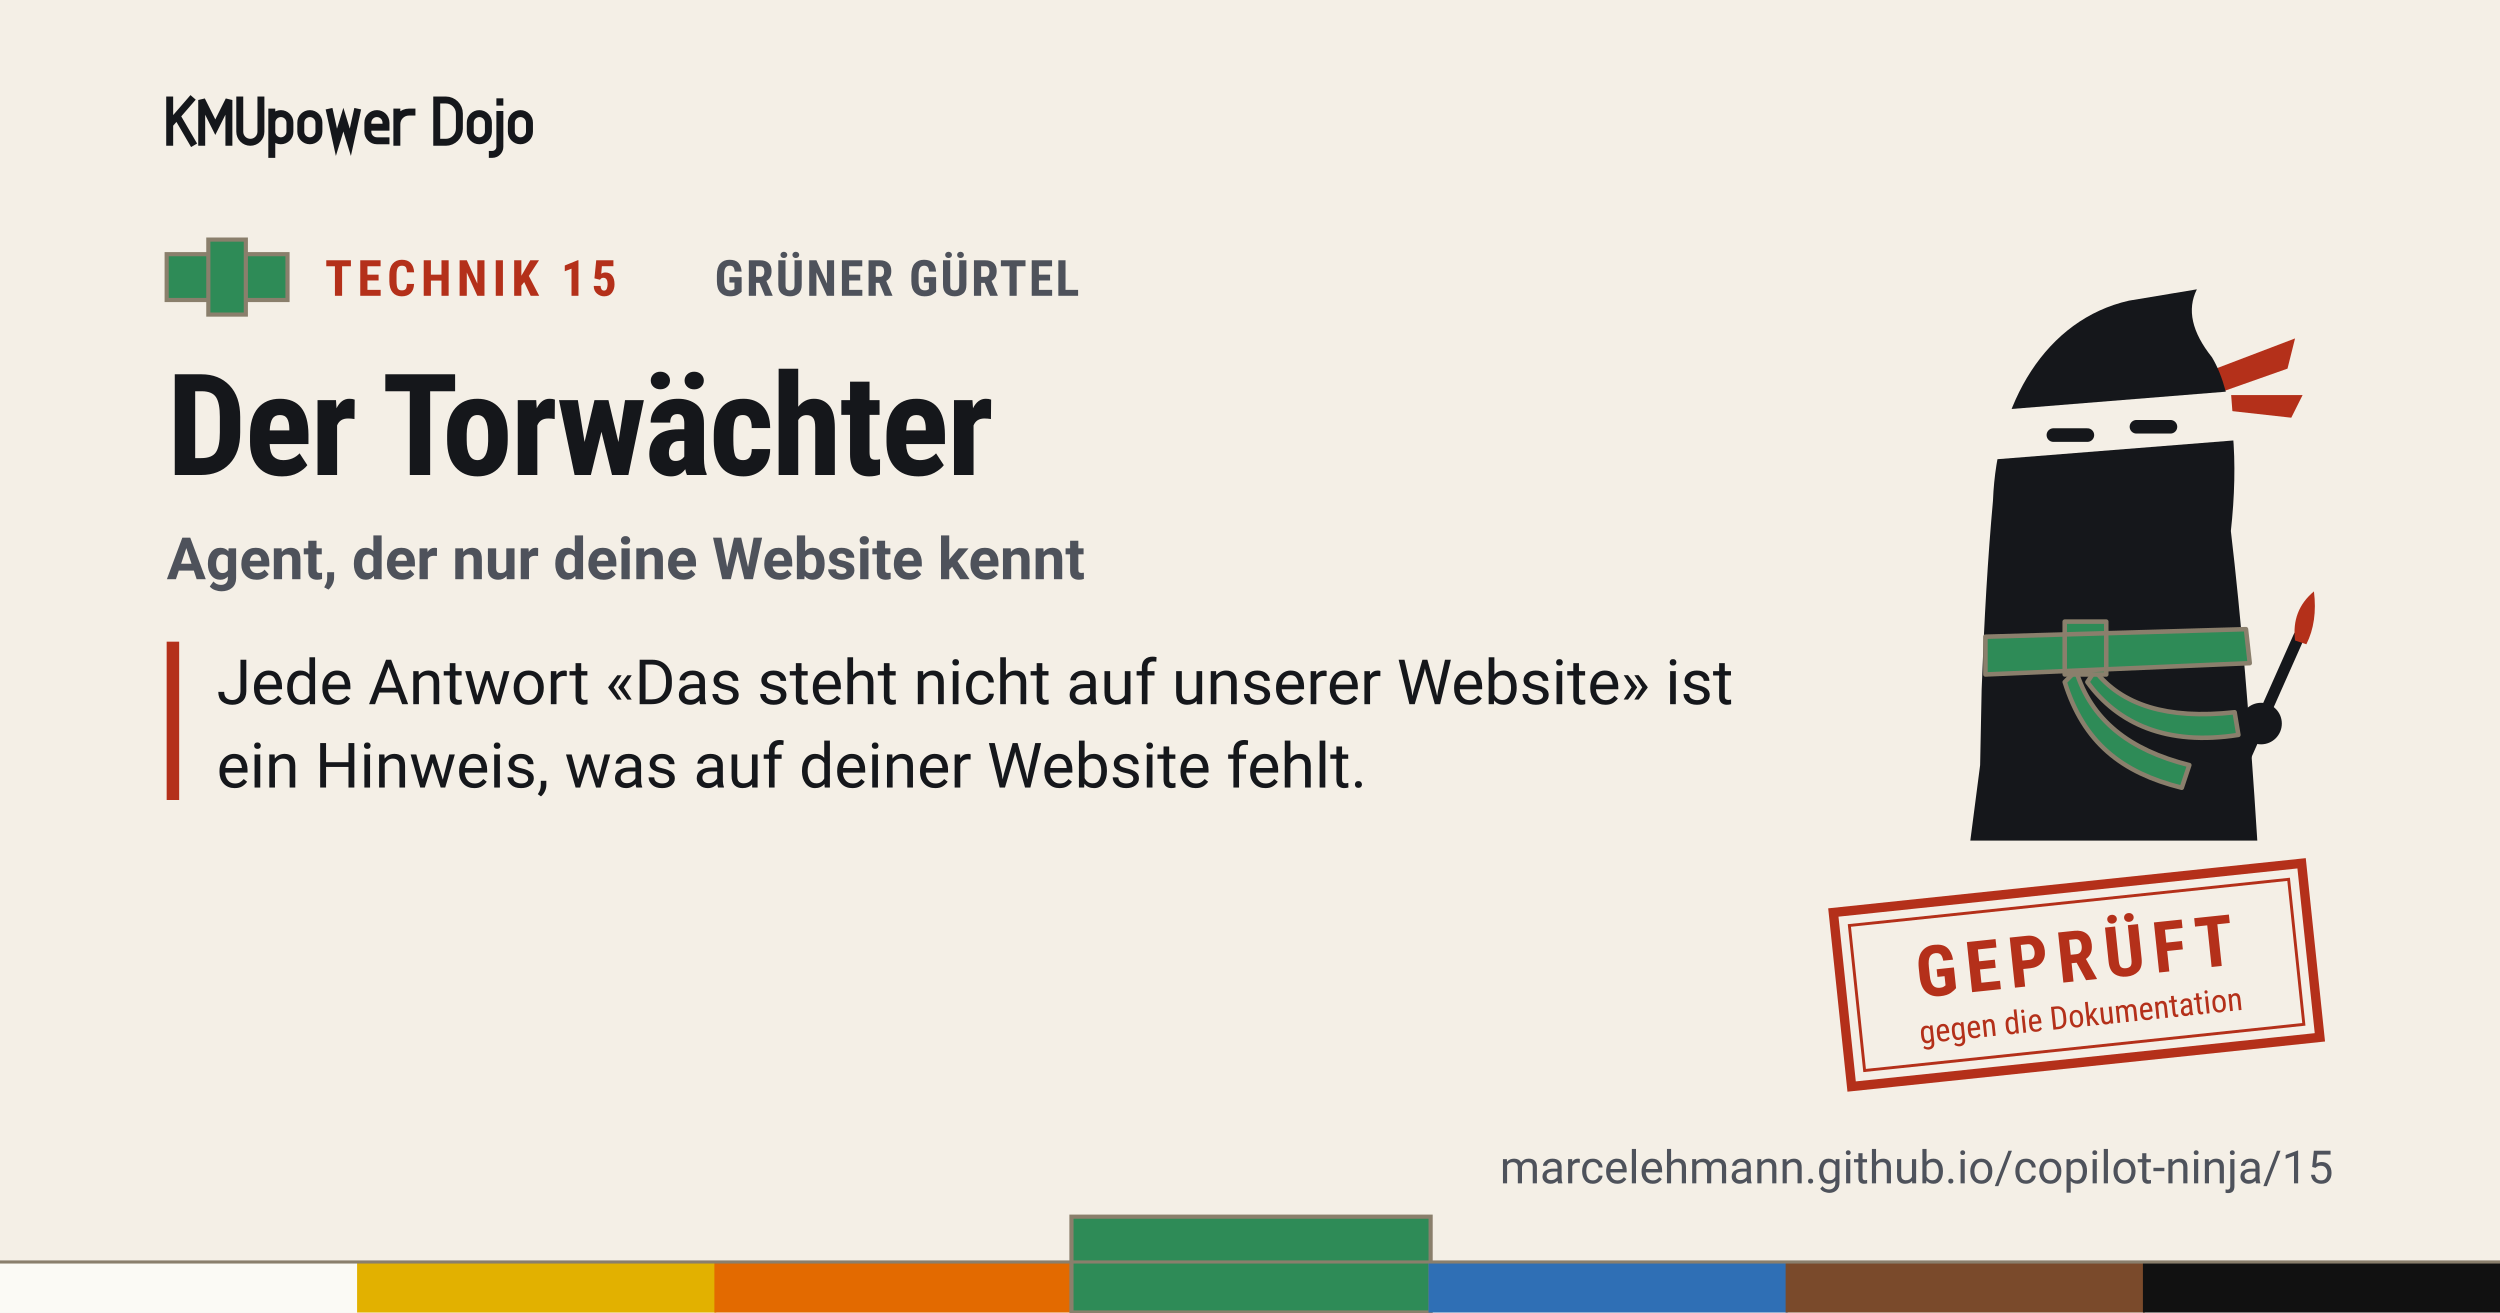
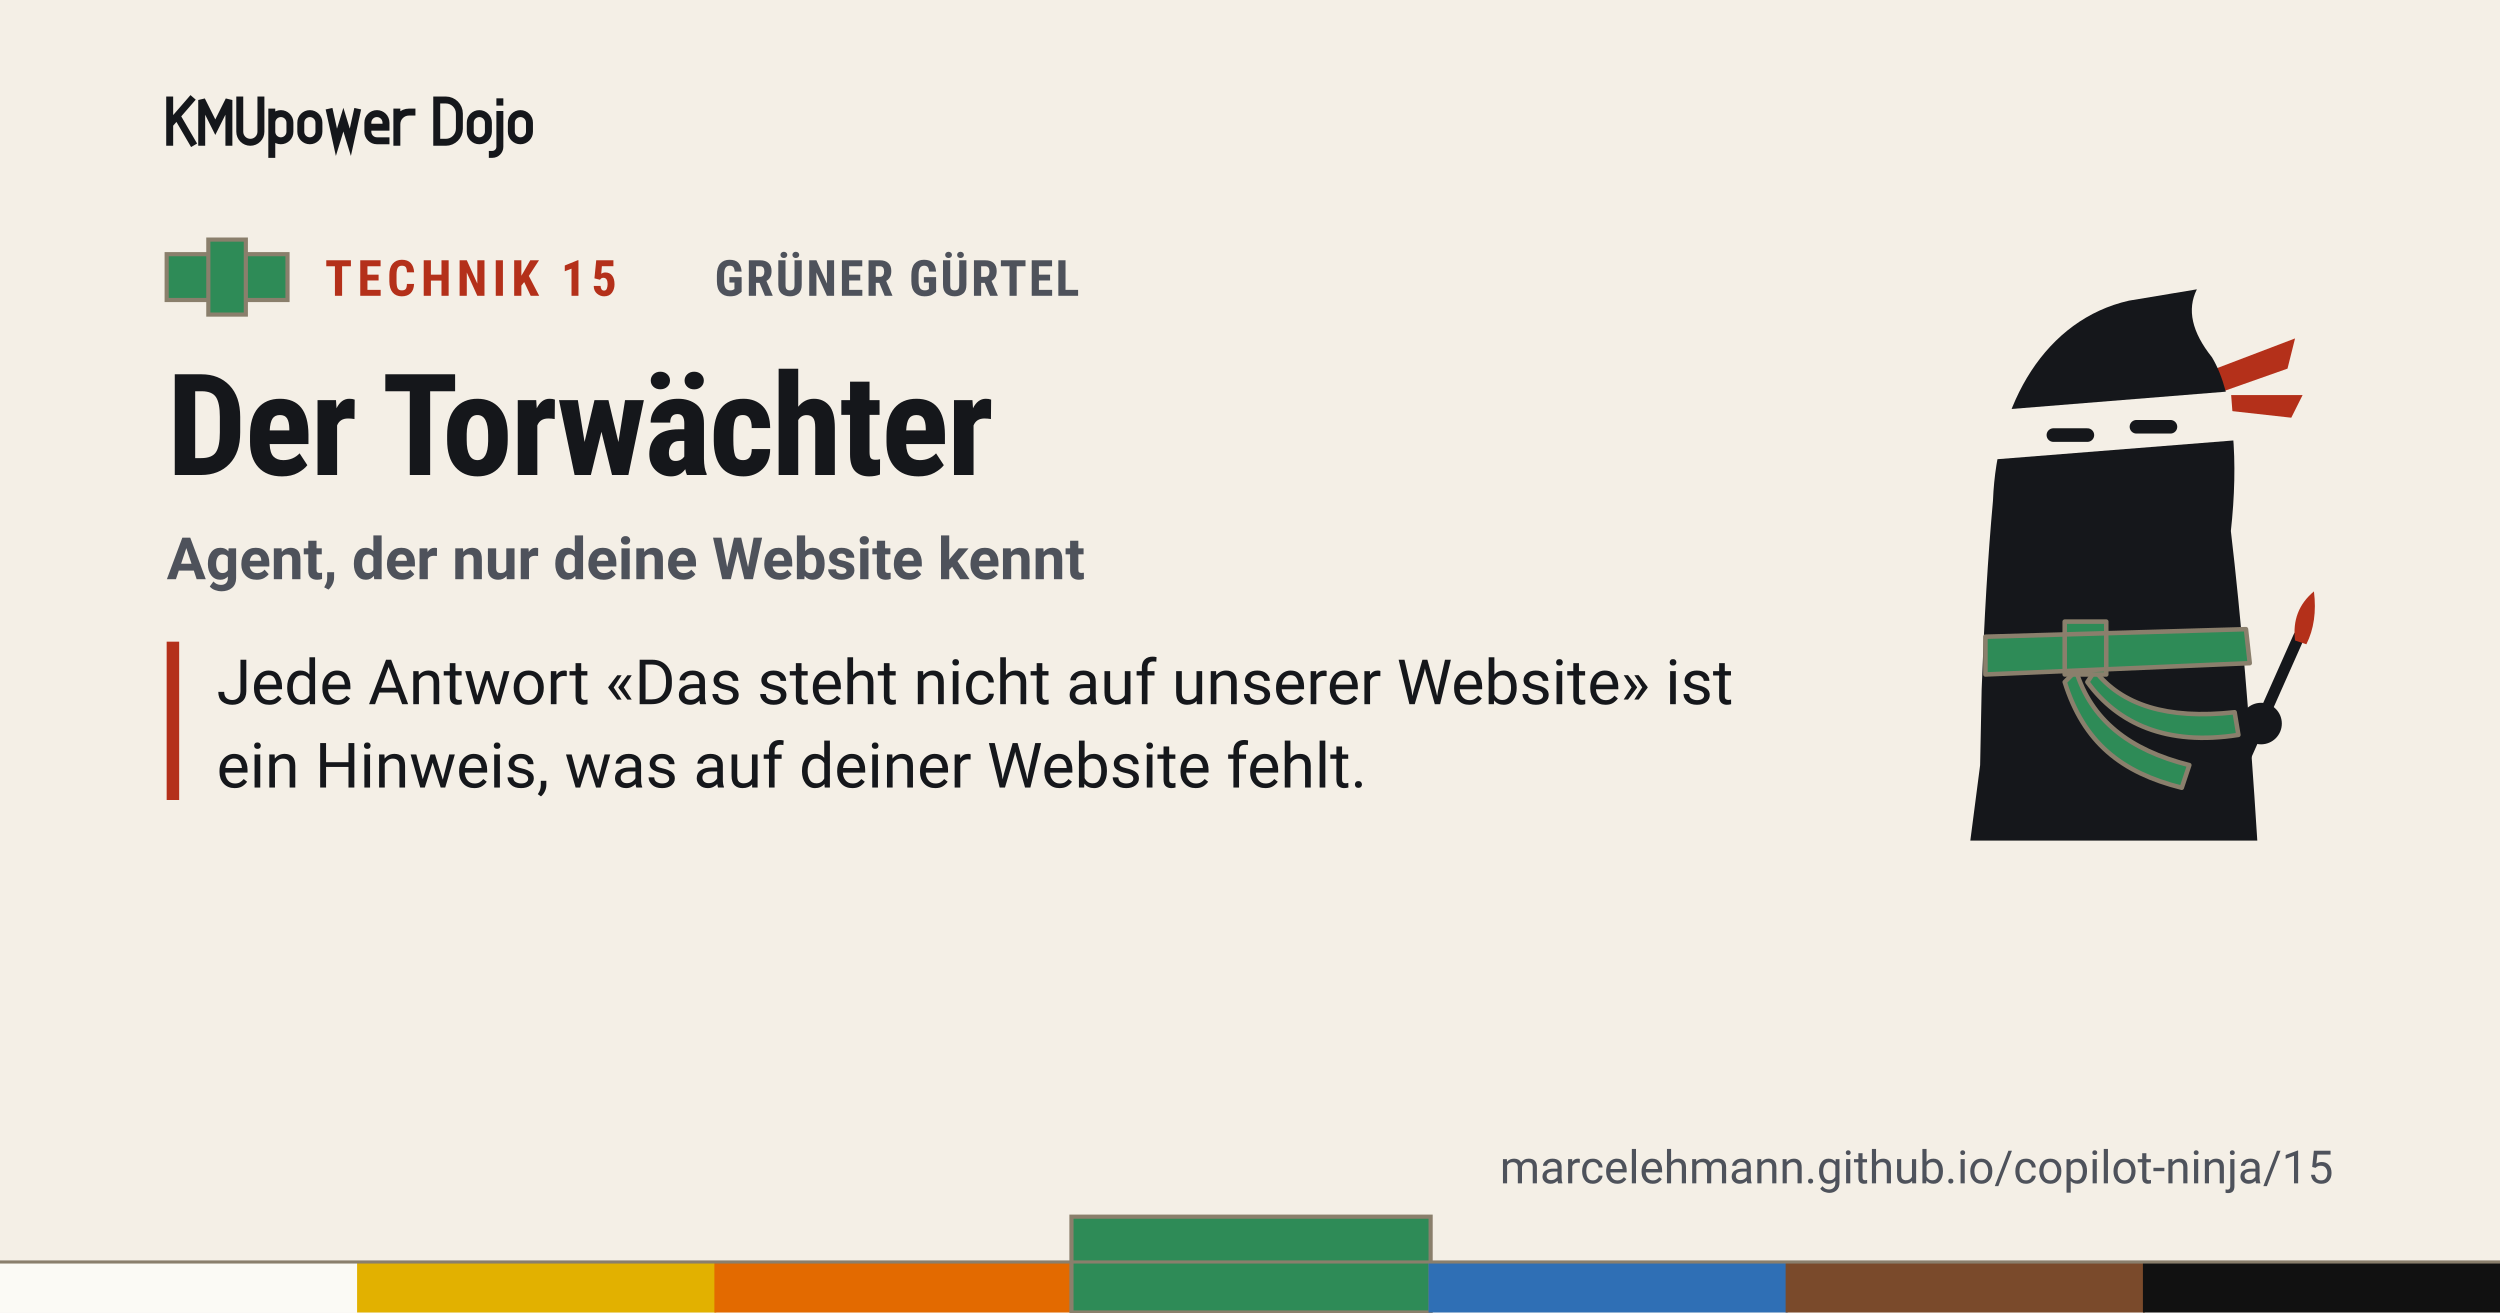
<svg xmlns="http://www.w3.org/2000/svg" width="1200" height="630" viewBox="0 0 1200 630" role="img" aria-label="Technik 15: Der Torwächter. Jede Antwort «Das steht nicht auf unserer Website» ist ein Hinweis, was auf deiner Website fehlt.">
  <rect width="1200" height="630" fill="#F4EFE6" />
  <g transform="translate(80 48) scale(1.45)" fill="none" stroke="#15171B" stroke-width="2.3" stroke-linecap="square">
    <path d="M1 0V14M8 0L1.5 7.5M3.6 5.6L8.5 14M11.6 14V0L16.1 9L20.6 0V14M24.2 0V10.5A3.5 3.5 0 0 0 31.2 10.5V0M34.8 18V4M34.8 7.5A3 3 0 0 1 40.8 7.5V10.5A3 3 0 0 1 34.8 10.5M44.4 7.5A3 3 0 0 1 50.4 7.5V10.5A3 3 0 0 1 44.4 10.5ZM54 4L56.2 14L58.5 6.5L60.8 14L63 4M66.8 9H72.6V7.5A3 3 0 0 0 66.6 7.5V10.5A3 3 0 0 0 69.6 13.5H72.6M76.2 14V4M76.2 8A4 4 0 0 1 80.2 4H81.2M89.4 0H92.4A4.5 4.5 0 0 1 96.9 4.5V9.5A4.5 4.5 0 0 1 92.4 14H89.4ZM100.5 7.5A3 3 0 0 1 106.5 7.5V10.5A3 3 0 0 1 100.5 10.5ZM110.3 4.8V15.5A2.5 2.5 0 0 1 107.8 18M110.3 0.6V0.7M114.1 7.5A3 3 0 0 1 120.1 7.5V10.5A3 3 0 0 1 114.1 10.5Z" />
  </g>
  <rect x="80" y="122" width="58" height="22" fill="#2E8B57" stroke="#8A7F6C" stroke-width="2" />
  <rect x="100" y="115" width="18" height="36" fill="#2E8B57" stroke="#8A7F6C" stroke-width="2" />
  <text x="156" y="142" font-family="Bahnschrift, 'Avenir Next Condensed', 'Roboto Condensed', 'Arial Narrow', sans-serif" font-weight="700" font-size="24" letter-spacing="2.5" fill="#B4301A">TECHNIK 15</text>
  <text x="343" y="142" font-family="Bahnschrift, 'Avenir Next Condensed', 'Roboto Condensed', 'Arial Narrow', sans-serif" font-weight="600" font-size="24" letter-spacing="1" fill="#4E525B">GRÜNER GÜRTEL</text>
  <text x="80" y="228" font-size="68" font-family="Bahnschrift, 'Avenir Next Condensed', 'Roboto Condensed', 'Arial Narrow', sans-serif" font-weight="700" fill="#15171B" letter-spacing="-1">Der Torwächter</text>
  <text x="80" y="278" font-size="28" font-family="'Segoe UI', system-ui, -apple-system, Roboto, Arial, sans-serif" font-weight="600" fill="#4E525B">Agent, der nur deine Website kennt</text>
  <rect x="80" y="308" width="6" height="76" fill="#B4301A" />
  <text x="104" y="338" font-size="30" font-family="'Segoe UI', system-ui, -apple-system, Roboto, Arial, sans-serif" fill="#15171B">Jede Antwort «Das steht nicht auf unserer Website» ist</text>
  <text x="104" y="378" font-size="30" font-family="'Segoe UI', system-ui, -apple-system, Roboto, Arial, sans-serif" fill="#15171B">ein Hinweis, was auf deiner Website fehlt.</text>
  <svg x="902" y="128" width="218" height="290" viewBox="0 0 120 160">
    <style>.t-koerper{fill:#15171B}.t-gesicht{fill:#F4EFE6}.t-augen{fill:none;stroke:#15171B;stroke-width:3.6;stroke-linecap:round}.t-band,.t-pinsel-spitze{fill:#B4301A}.t-guertel,.t-guertel-enden{fill:#2E8B57;stroke:#8A7F6C;stroke-width:1.2;stroke-linejoin:round}.t-pinsel-stiel{fill:none;stroke:#15171B;stroke-width:3;stroke-linecap:round}.t-hand{fill:#15171B}.t-rolle,.t-strich{display:none}</style>
    <g class="t-figur">
      <path class="t-band" d="M89 27l21-8-2 8-17 6zM90 34h22l-3 6-18-2z" />
      <path class="t-koerper" d="M24 152l2.6-20 .4-20q1-28 3-50c1-26 14-48 36-53l18-3q-4 8 4 18c6 10 7 28 5 46q4 34 7 82z" />
      <path class="t-gesicht" d="M31 38l62-5 1 13-63 5z" />
      <path class="t-augen" d="M46 44.6h9M68 42.4h9" />
      <g class="t-rolle">
        <path class="t-rolle-blatt" d="M30 114h60v18H30z" />
        <path class="t-rolle-zeilen" d="M38 120h40M38 126h28" />
        <path class="t-rolle-enden" d="M25 111h6v24h-6zM89 111h6v24h-6z" />
      </g>
      <path class="t-guertel-enden" d="M52 107c4 13 14 21 30 25l-2 6c-16-4-26-12-31-28zM57 107c7 9 19 13 37 11l1 6c-19 3-32-3-40-14z" />
      <path class="t-guertel" d="M28 98l69-2 1 9-70 3zM49 94h11v14H49z" />
      <g class="t-pinsel">
        <path class="t-pinsel-stiel" d="M95 134l16-36" />
        <path class="t-pinsel-spitze" d="M110 99q-1-8 5-13 1 8-2 14z" />
        <circle class="t-hand" cx="101" cy="121" r="5.5" />
      </g>
      <path class="t-strich" pathLength="1" d="M24 152l2.6-20 .4-20q1-28 3-50c1-26 14-48 36-53l18-3q-4 8 4 18c6 10 7 28 5 46q4 34 7 82z" />
    </g>
  </svg>
-   <g transform="translate(880 438) rotate(-6)">
-     <rect width="226" height="84" fill="#F4EFE6" stroke="#B4301A" stroke-width="4.5" />
-     <rect x="7" y="7" width="212" height="70" fill="none" stroke="#B4301A" stroke-width="1.4" />
-     <text x="113" y="45" text-anchor="middle" font-family="Bahnschrift, 'Avenir Next Condensed', 'Roboto Condensed', 'Arial Narrow', sans-serif" font-weight="700" font-size="34" letter-spacing="4" fill="#B4301A">GEPRÜFT</text>
-     <text x="113" y="67" text-anchor="middle" font-family="Bahnschrift, 'Avenir Next Condensed', 'Roboto Condensed', 'Arial Narrow', sans-serif" font-size="15.5" fill="#B4301A">gegen die Dokumentation</text>
-   </g>
  <text x="1120" y="568" text-anchor="end" font-family="'Segoe UI', system-ui, -apple-system, Roboto, Arial, sans-serif" font-size="22" fill="#4E525B">marcelehmann.github.io/copilot-ninja/15</text>
  <rect x="0.0" y="606" width="172.4" height="24" fill="#FBFAF5" />
  <rect x="171.4" y="606" width="172.4" height="24" fill="#E2B100" />
  <rect x="342.9" y="606" width="172.4" height="24" fill="#E36A00" />
  <rect x="514.3" y="584" width="172.4" height="46" fill="#2E8B57" stroke="#8A7F6C" stroke-width="2" />
  <rect x="685.7" y="606" width="172.4" height="24" fill="#2F6FB5" />
  <rect x="857.1" y="606" width="172.4" height="24" fill="#7A4A2B" />
  <rect x="1028.6" y="606" width="172.4" height="24" fill="#111111" />
  <rect x="0" y="605" width="1200" height="1.5" fill="#8A7F6C" />
</svg>
